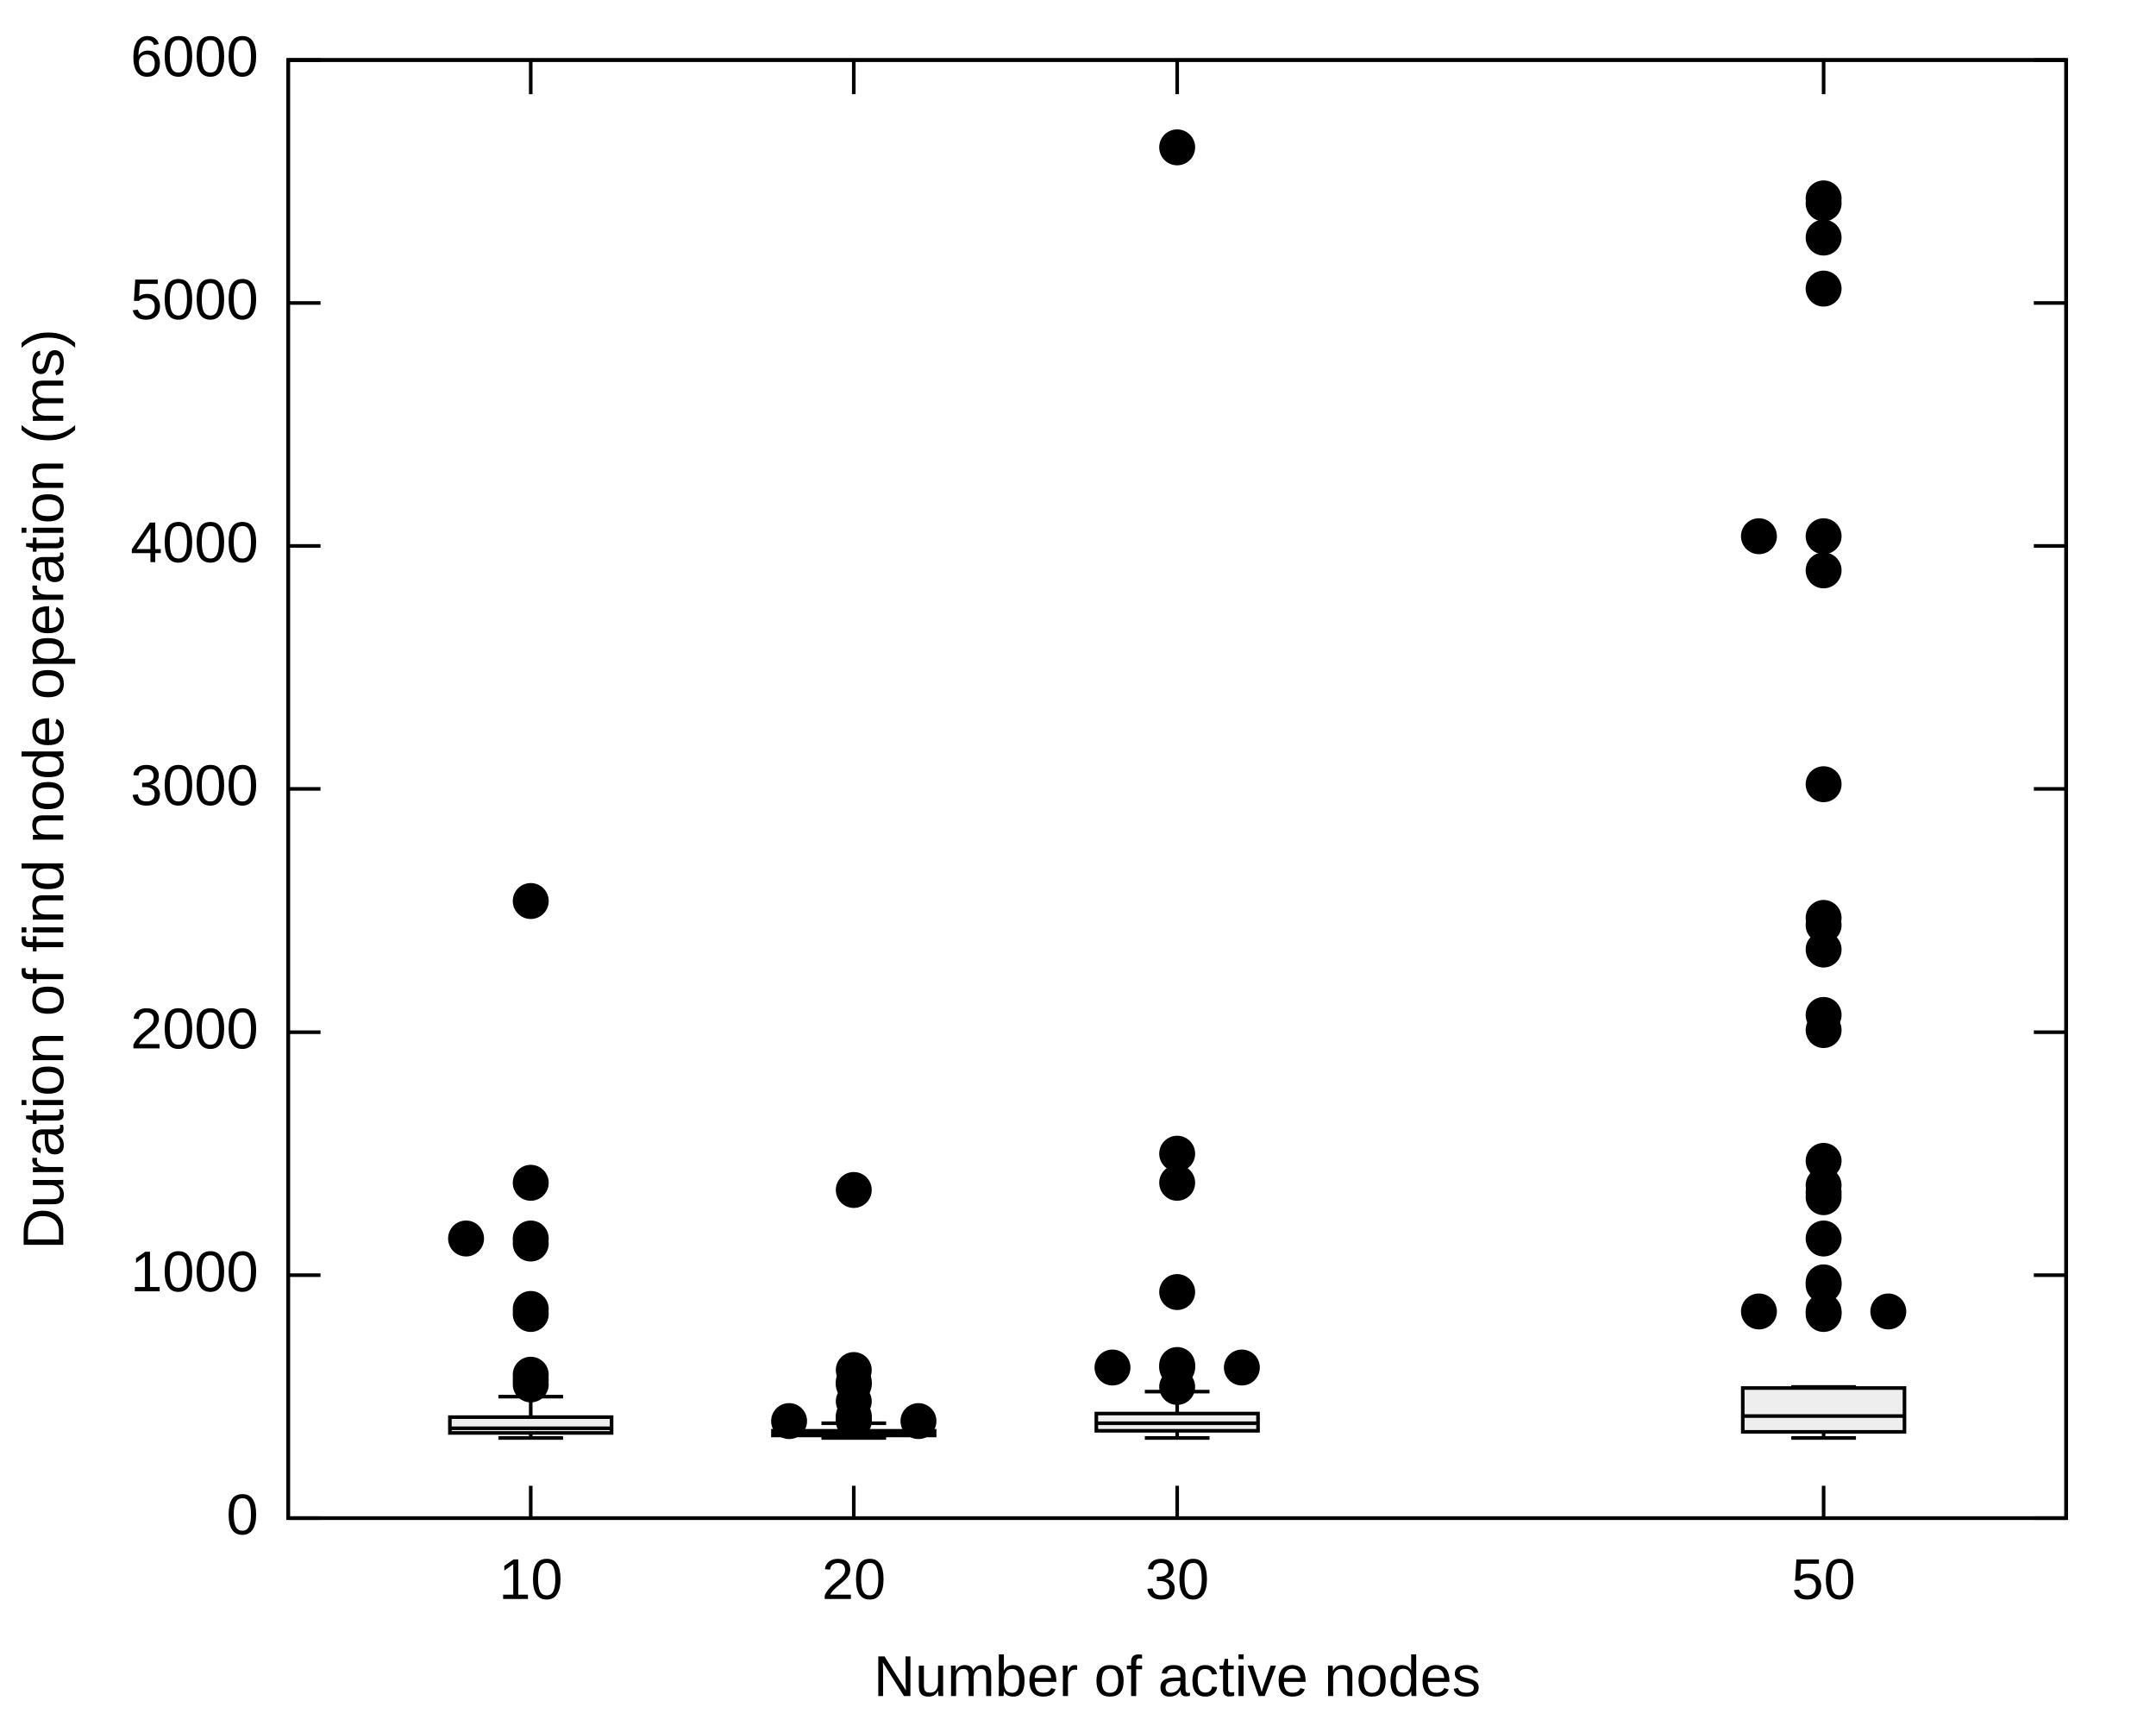
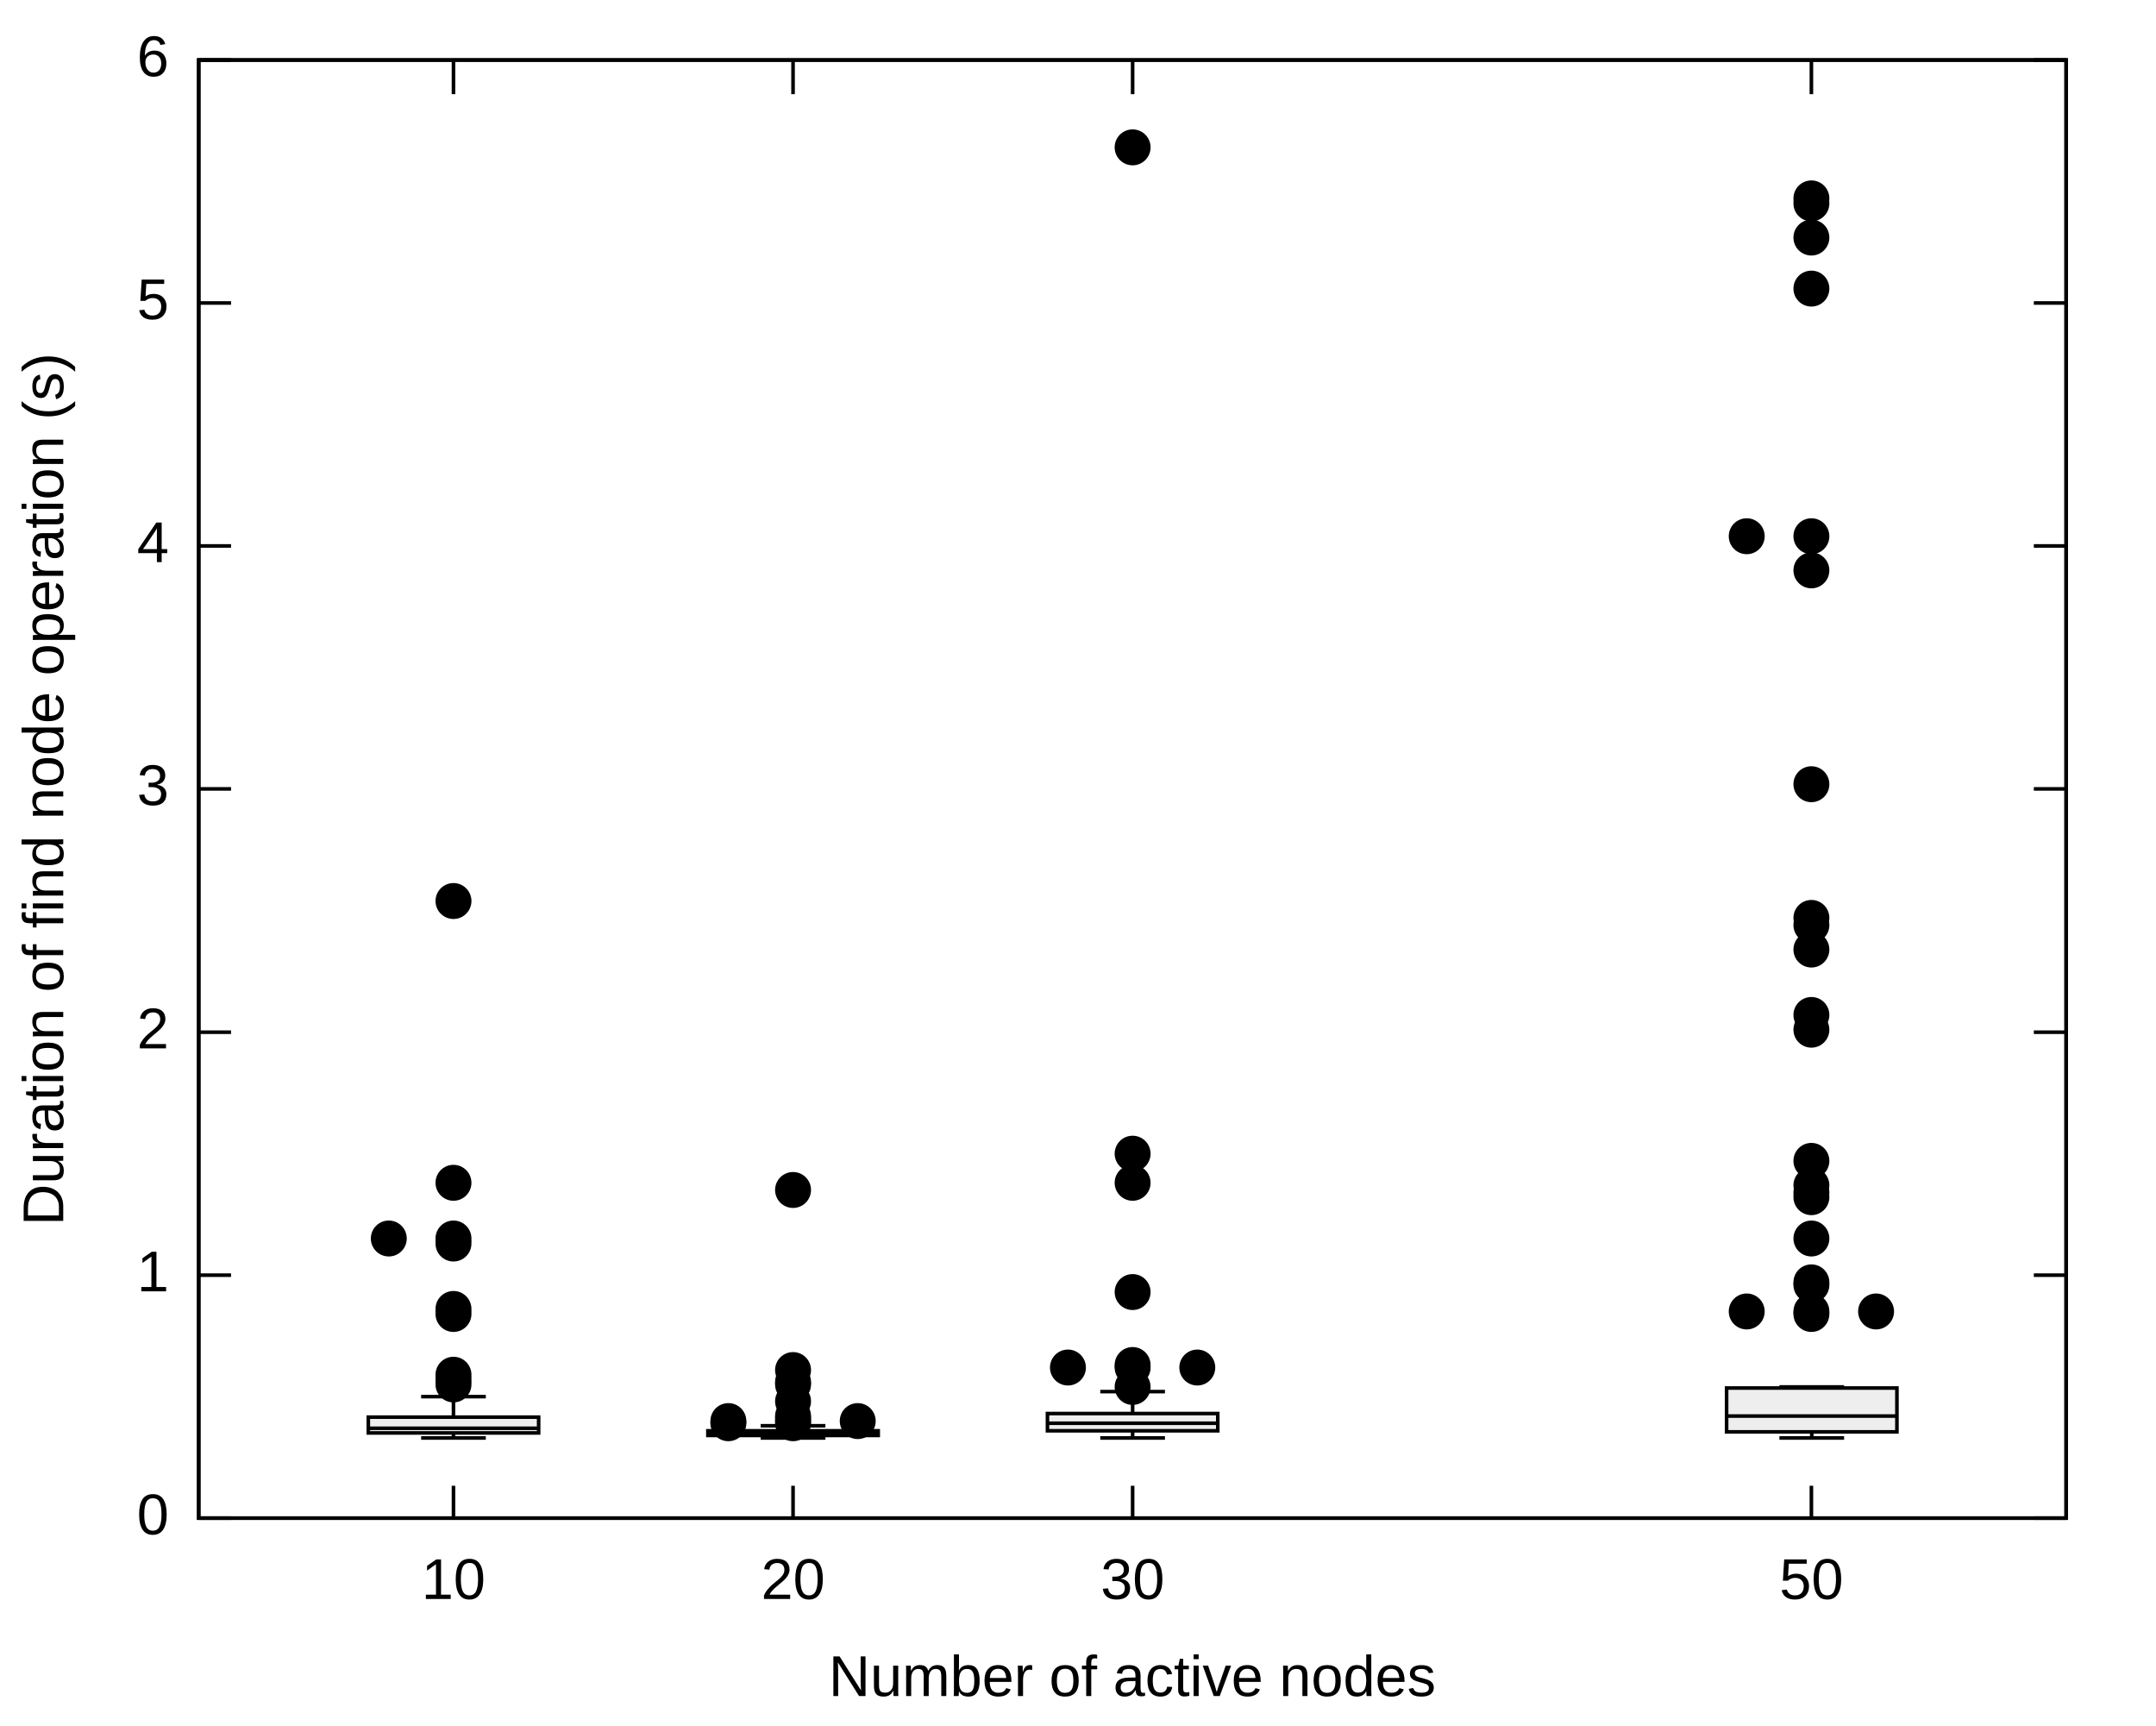
<svg xmlns="http://www.w3.org/2000/svg" xmlns:xlink="http://www.w3.org/1999/xlink" width="600" height="480" viewBox="0 0 600 480">
  <g id="gnuplot_canvas">
    <rect x="0" y="0" width="600" height="480" fill="none" />
    <defs>
      <circle id="gpDot" r="0.5" stroke-width="0.5" />
      <path id="gpPt0" stroke-width="0.222" stroke="currentColor" d="M-1,0 h2 M0,-1 v2" />
      <path id="gpPt1" stroke-width="0.222" stroke="currentColor" d="M-1,-1 L1,1 M1,-1 L-1,1" />
      <path id="gpPt2" stroke-width="0.222" stroke="currentColor" d="M-1,0 L1,0 M0,-1 L0,1 M-1,-1 L1,1 M-1,1 L1,-1" />
      <rect id="gpPt3" stroke-width="0.222" stroke="currentColor" x="-1" y="-1" width="2" height="2" />
      <rect id="gpPt4" stroke-width="0.222" stroke="currentColor" fill="currentColor" x="-1" y="-1" width="2" height="2" />
      <circle id="gpPt5" stroke-width="0.222" stroke="currentColor" cx="0" cy="0" r="1" />
      <use xlink:href="#gpPt5" id="gpPt6" fill="currentColor" stroke="none" />
      <path id="gpPt7" stroke-width="0.222" stroke="currentColor" d="M0,-1.33 L-1.33,0.67 L1.33,0.67 z" />
      <use xlink:href="#gpPt7" id="gpPt8" fill="currentColor" stroke="none" />
      <use xlink:href="#gpPt7" id="gpPt9" stroke="currentColor" transform="rotate(180)" />
      <use xlink:href="#gpPt9" id="gpPt10" fill="currentColor" stroke="none" />
      <use xlink:href="#gpPt3" id="gpPt11" stroke="currentColor" transform="rotate(45)" />
      <use xlink:href="#gpPt11" id="gpPt12" fill="currentColor" stroke="none" />
    </defs>
    <g style="fill:none; color:white; stroke:currentColor; stroke-width:1.00; stroke-linecap:butt; stroke-linejoin:miter">
</g>
    <g style="fill:none; color:black; stroke:currentColor; stroke-width:1.00; stroke-linecap:butt; stroke-linejoin:miter">
-       <path stroke="black" d="M80.2,422.4 L89.2,422.4 M575.0,422.4 L566.0,422.4  h0.01" />
-       <g transform="translate(71.9,426.9)" style="stroke:none; fill:black; font-family:Arial; font-size:12.00pt; text-anchor:end">
+       <path stroke="black" d="M55.3,422.4 L64.3,422.4 M575.0,422.4 L566.0,422.4  h0.01" />
+       <g transform="translate(47.0,426.9)" style="stroke:none; fill:black; font-family:Arial; font-size:12.00pt; text-anchor:end">
        <text> 0</text>
      </g>
-       <path stroke="black" d="M80.2,354.8 L89.2,354.8 M575.0,354.8 L566.0,354.8  h0.01" />
-       <g transform="translate(71.9,359.3)" style="stroke:none; fill:black; font-family:Arial; font-size:12.00pt; text-anchor:end">
-         <text> 1000</text>
+       <path stroke="black" d="M55.3,354.8 L64.3,354.8 M575.0,354.8 L566.0,354.8  h0.01" />
+       <g transform="translate(47.0,359.3)" style="stroke:none; fill:black; font-family:Arial; font-size:12.00pt; text-anchor:end">
+         <text> 1</text>
      </g>
-       <path stroke="black" d="M80.2,287.2 L89.2,287.2 M575.0,287.2 L566.0,287.2  h0.01" />
-       <g transform="translate(71.9,291.7)" style="stroke:none; fill:black; font-family:Arial; font-size:12.00pt; text-anchor:end">
-         <text> 2000</text>
+       <path stroke="black" d="M55.3,287.2 L64.3,287.2 M575.0,287.2 L566.0,287.2  h0.01" />
+       <g transform="translate(47.0,291.7)" style="stroke:none; fill:black; font-family:Arial; font-size:12.00pt; text-anchor:end">
+         <text> 2</text>
      </g>
-       <path stroke="black" d="M80.2,219.5 L89.2,219.5 M575.0,219.5 L566.0,219.5  h0.01" />
-       <g transform="translate(71.9,224.0)" style="stroke:none; fill:black; font-family:Arial; font-size:12.00pt; text-anchor:end">
-         <text> 3000</text>
+       <path stroke="black" d="M55.3,219.5 L64.3,219.5 M575.0,219.5 L566.0,219.5  h0.01" />
+       <g transform="translate(47.0,224.0)" style="stroke:none; fill:black; font-family:Arial; font-size:12.00pt; text-anchor:end">
+         <text> 3</text>
      </g>
-       <path stroke="black" d="M80.2,151.9 L89.2,151.9 M575.0,151.9 L566.0,151.9  h0.01" />
-       <g transform="translate(71.9,156.4)" style="stroke:none; fill:black; font-family:Arial; font-size:12.00pt; text-anchor:end">
-         <text> 4000</text>
+       <path stroke="black" d="M55.3,151.9 L64.3,151.9 M575.0,151.9 L566.0,151.9  h0.01" />
+       <g transform="translate(47.0,156.4)" style="stroke:none; fill:black; font-family:Arial; font-size:12.00pt; text-anchor:end">
+         <text> 4</text>
      </g>
-       <path stroke="black" d="M80.2,84.3 L89.2,84.3 M575.0,84.3 L566.0,84.3  h0.01" />
-       <g transform="translate(71.9,88.8)" style="stroke:none; fill:black; font-family:Arial; font-size:12.00pt; text-anchor:end">
-         <text> 5000</text>
+       <path stroke="black" d="M55.3,84.3 L64.3,84.3 M575.0,84.3 L566.0,84.3  h0.01" />
+       <g transform="translate(47.0,88.8)" style="stroke:none; fill:black; font-family:Arial; font-size:12.00pt; text-anchor:end">
+         <text> 5</text>
      </g>
-       <path stroke="black" d="M80.2,16.7 L89.2,16.7 M575.0,16.7 L566.0,16.7  h0.01" />
-       <g transform="translate(71.9,21.2)" style="stroke:none; fill:black; font-family:Arial; font-size:12.00pt; text-anchor:end">
-         <text> 6000</text>
+       <path stroke="black" d="M55.3,16.7 L64.3,16.7 M575.0,16.7 L566.0,16.7  h0.01" />
+       <g transform="translate(47.0,21.2)" style="stroke:none; fill:black; font-family:Arial; font-size:12.00pt; text-anchor:end">
+         <text> 6</text>
      </g>
-       <path stroke="black" d="M147.7,422.4 L147.7,413.4 M147.7,16.7 L147.7,25.7  h0.01" />
-       <g transform="translate(147.7,444.9)" style="stroke:none; fill:black; font-family:Arial; font-size:12.00pt; text-anchor:middle">
+       <path stroke="black" d="M126.2,422.4 L126.2,413.4 M126.2,16.7 L126.2,25.7  h0.01" />
+       <g transform="translate(126.2,444.9)" style="stroke:none; fill:black; font-family:Arial; font-size:12.00pt; text-anchor:middle">
        <text>10</text>
      </g>
-       <path stroke="black" d="M237.6,422.4 L237.6,413.4 M237.6,16.7 L237.6,25.7  h0.01" />
-       <g transform="translate(237.6,444.9)" style="stroke:none; fill:black; font-family:Arial; font-size:12.00pt; text-anchor:middle">
+       <path stroke="black" d="M220.7,422.4 L220.7,413.4 M220.7,16.7 L220.7,25.7  h0.01" />
+       <g transform="translate(220.7,444.9)" style="stroke:none; fill:black; font-family:Arial; font-size:12.00pt; text-anchor:middle">
        <text>20</text>
      </g>
-       <path stroke="black" d="M327.6,422.4 L327.6,413.4 M327.6,16.7 L327.6,25.7  h0.01" />
-       <g transform="translate(327.6,444.9)" style="stroke:none; fill:black; font-family:Arial; font-size:12.00pt; text-anchor:middle">
+       <path stroke="black" d="M315.2,422.4 L315.2,413.4 M315.2,16.7 L315.2,25.7  h0.01" />
+       <g transform="translate(315.2,444.9)" style="stroke:none; fill:black; font-family:Arial; font-size:12.00pt; text-anchor:middle">
        <text>30</text>
      </g>
-       <path stroke="black" d="M507.5,422.4 L507.5,413.4 M507.5,16.7 L507.5,25.7  h0.01" />
-       <g transform="translate(507.5,444.9)" style="stroke:none; fill:black; font-family:Arial; font-size:12.00pt; text-anchor:middle">
+       <path stroke="black" d="M504.1,422.4 L504.1,413.4 M504.1,16.7 L504.1,25.7  h0.01" />
+       <g transform="translate(504.1,444.9)" style="stroke:none; fill:black; font-family:Arial; font-size:12.00pt; text-anchor:middle">
        <text>50</text>
      </g>
-       <path stroke="black" d="M80.2,16.7 L80.2,422.4 L575.0,422.4 L575.0,16.7 L80.2,16.7 Z  h0.01" />
+       <path stroke="black" d="M55.3,16.7 L55.3,422.4 L575.0,422.4 L575.0,16.7 L55.3,16.7 Z  h0.01" />
      <g transform="translate(17.6,219.6) rotate(270)" style="stroke:none; fill:black; font-family:Arial; font-size:12.00pt; text-anchor:middle">
-         <text>Duration of find node operation (ms)</text>
+         <text>Duration of find node operation (s)</text>
      </g>
-       <g transform="translate(327.6,471.9)" style="stroke:none; fill:black; font-family:Arial; font-size:12.00pt; text-anchor:middle">
+       <g transform="translate(315.1,471.9)" style="stroke:none; fill:black; font-family:Arial; font-size:12.00pt; text-anchor:middle">
        <text>Number of active nodes</text>
      </g>
    </g>
    <g id="gnuplot_plot_1">
      <g style="fill:none; color:#FF9900; stroke:currentColor; stroke-width:1.00; stroke-linecap:butt; stroke-linejoin:miter">
        <g style="stroke:none; shape-rendering:crispEdges">
-           <polygon fill="rgb(190, 190, 190)" fill-opacity="0.25" points="125.2,398.7 170.2,398.7 170.2,394.3 125.2,394.3 " />
+           <polygon fill="rgb(190, 190, 190)" fill-opacity="0.25" points="102.5,398.7 149.9,398.7 149.9,394.3 102.5,394.3 " />
        </g>
-         <path stroke="black" d="M147.7,400.1 L147.7,398.7 M147.7,394.3 L147.7,388.6 M125.2,398.7 L170.2,398.7 L170.2,394.3 L125.2,394.3    L125.2,398.7 Z  h0.01" />
-         <path stroke="black" d="M138.7,388.6 L156.7,388.6 M138.7,400.1 L156.7,400.1 M125.2,397.4 L170.2,397.4  h0.01" />
-         <use xlink:href="#gpPt6" transform="translate(147.7,385.2) scale(4.50)" color="black" />
-         <use xlink:href="#gpPt6" transform="translate(147.7,383.9) scale(4.50)" color="black" />
-         <use xlink:href="#gpPt6" transform="translate(147.7,382.5) scale(4.50)" color="black" />
-         <use xlink:href="#gpPt6" transform="translate(147.7,365.6) scale(4.50)" color="black" />
-         <use xlink:href="#gpPt6" transform="translate(147.7,364.2) scale(4.50)" color="black" />
-         <use xlink:href="#gpPt6" transform="translate(147.7,346.0) scale(4.50)" color="black" />
-         <use xlink:href="#gpPt6" transform="translate(147.7,344.6) scale(4.50)" color="black" />
-         <use xlink:href="#gpPt6" transform="translate(129.7,344.6) scale(4.50)" color="black" />
-         <use xlink:href="#gpPt6" transform="translate(147.7,329.1) scale(4.50)" color="black" />
-         <use xlink:href="#gpPt6" transform="translate(147.7,250.7) scale(4.50)" color="black" />
+         <path stroke="black" d="M126.2,400.1 L126.2,398.7 M126.2,394.3 L126.2,388.6 M102.5,398.7 L149.9,398.7 L149.9,394.3 L102.5,394.3    L102.5,398.7 Z  h0.01" />
+         <path stroke="black" d="M117.2,388.6 L135.2,388.6 M117.2,400.1 L135.2,400.1 M102.5,397.4 L149.9,397.4  h0.01" />
+         <use xlink:href="#gpPt6" transform="translate(126.2,385.2) scale(4.50)" color="black" />
+         <use xlink:href="#gpPt6" transform="translate(126.2,383.9) scale(4.50)" color="black" />
+         <use xlink:href="#gpPt6" transform="translate(126.2,382.5) scale(4.50)" color="black" />
+         <use xlink:href="#gpPt6" transform="translate(126.2,365.6) scale(4.50)" color="black" />
+         <use xlink:href="#gpPt6" transform="translate(126.2,364.2) scale(4.50)" color="black" />
+         <use xlink:href="#gpPt6" transform="translate(126.2,346.0) scale(4.50)" color="black" />
+         <use xlink:href="#gpPt6" transform="translate(126.2,344.6) scale(4.50)" color="black" />
+         <use xlink:href="#gpPt6" transform="translate(108.2,344.6) scale(4.50)" color="black" />
+         <use xlink:href="#gpPt6" transform="translate(126.2,329.1) scale(4.50)" color="black" />
+         <use xlink:href="#gpPt6" transform="translate(126.2,250.7) scale(4.50)" color="black" />
      </g>
    </g>
    <g id="gnuplot_plot_2">
      <g style="fill:none; color:#FF9900; stroke:currentColor; stroke-width:1.00; stroke-linecap:butt; stroke-linejoin:miter">
        <g style="stroke:none; shape-rendering:crispEdges">
-           <polygon fill="rgb(190, 190, 190)" fill-opacity="0.25" points="215.1,399.4 260.1,399.4 260.1,398.1 215.1,398.1 " />
+           <polygon fill="rgb(190, 190, 190)" fill-opacity="0.25" points="197.0,399.4 244.4,399.4 244.4,398.1 197.0,398.1 " />
        </g>
-         <path stroke="black" d="M237.6,400.1 L237.6,399.4 M237.6,398.1 L237.6,396.0 M215.1,399.4 L260.1,399.4 L260.1,398.1 L215.1,398.1    L215.1,399.4 Z  h0.01" />
-         <path stroke="black" d="M228.6,396.0 L246.6,396.0 M228.6,400.1 L246.6,400.1 M215.1,398.7 L260.1,398.7  h0.01" />
-         <use xlink:href="#gpPt6" transform="translate(237.6,395.4) scale(4.50)" color="black" />
-         <use xlink:href="#gpPt6" transform="translate(219.6,395.4) scale(4.50)" color="black" />
-         <use xlink:href="#gpPt6" transform="translate(255.6,395.4) scale(4.50)" color="black" />
-         <use xlink:href="#gpPt6" transform="translate(237.6,394.7) scale(4.50)" color="black" />
-         <use xlink:href="#gpPt6" transform="translate(237.6,394.0) scale(4.50)" color="black" />
-         <use xlink:href="#gpPt6" transform="translate(237.6,389.9) scale(4.50)" color="black" />
-         <use xlink:href="#gpPt6" transform="translate(237.6,385.2) scale(4.50)" color="black" />
-         <use xlink:href="#gpPt6" transform="translate(237.6,384.5) scale(4.50)" color="black" />
-         <use xlink:href="#gpPt6" transform="translate(237.6,381.2) scale(4.50)" color="black" />
-         <use xlink:href="#gpPt6" transform="translate(237.6,331.1) scale(4.50)" color="black" />
+         <path stroke="black" d="M220.7,400.1 L220.7,399.4 M220.7,398.1 L220.7,396.7 M197.0,399.4 L244.4,399.4 L244.4,398.1 L197.0,398.1    L197.0,399.4 Z  h0.01" />
+         <path stroke="black" d="M211.7,396.7 L229.7,396.7 M211.7,400.1 L229.7,400.1 M197.0,398.7 L244.4,398.7  h0.01" />
+         <use xlink:href="#gpPt6" transform="translate(220.7,396.0) scale(4.50)" color="black" />
+         <use xlink:href="#gpPt6" transform="translate(202.7,396.0) scale(4.50)" color="black" />
+         <use xlink:href="#gpPt6" transform="translate(220.7,395.4) scale(4.50)" color="black" />
+         <use xlink:href="#gpPt6" transform="translate(202.7,395.4) scale(4.50)" color="black" />
+         <use xlink:href="#gpPt6" transform="translate(238.7,395.4) scale(4.50)" color="black" />
+         <use xlink:href="#gpPt6" transform="translate(220.7,394.7) scale(4.50)" color="black" />
+         <use xlink:href="#gpPt6" transform="translate(220.7,394.0) scale(4.50)" color="black" />
+         <use xlink:href="#gpPt6" transform="translate(220.7,389.9) scale(4.50)" color="black" />
+         <use xlink:href="#gpPt6" transform="translate(220.7,385.2) scale(4.50)" color="black" />
+         <use xlink:href="#gpPt6" transform="translate(220.7,384.5) scale(4.50)" color="black" />
+         <use xlink:href="#gpPt6" transform="translate(220.7,381.2) scale(4.50)" color="black" />
+         <use xlink:href="#gpPt6" transform="translate(220.7,331.1) scale(4.50)" color="black" />
      </g>
    </g>
    <g id="gnuplot_plot_3">
      <g style="fill:none; color:#FF9900; stroke:currentColor; stroke-width:1.00; stroke-linecap:butt; stroke-linejoin:miter">
        <g style="stroke:none; shape-rendering:crispEdges">
-           <polygon fill="rgb(190, 190, 190)" fill-opacity="0.25" points="305.1,398.1 350.1,398.1 350.1,393.3 305.1,393.3 " />
+           <polygon fill="rgb(190, 190, 190)" fill-opacity="0.25" points="291.5,398.1 338.9,398.1 338.9,393.3 291.5,393.3 " />
        </g>
-         <path stroke="black" d="M327.6,400.1 L327.6,398.1 M327.6,393.3 L327.6,387.2 M305.1,398.1 L350.1,398.1 L350.1,393.3 L305.1,393.3    L305.1,398.1 Z  h0.01" />
-         <path stroke="black" d="M318.6,387.2 L336.6,387.2 M318.6,400.1 L336.6,400.1 M305.1,396.0 L350.1,396.0  h0.01" />
-         <use xlink:href="#gpPt6" transform="translate(327.6,385.9) scale(4.50)" color="black" />
-         <use xlink:href="#gpPt6" transform="translate(327.6,380.5) scale(4.50)" color="black" />
-         <use xlink:href="#gpPt6" transform="translate(309.6,380.5) scale(4.50)" color="black" />
-         <use xlink:href="#gpPt6" transform="translate(345.6,380.5) scale(4.50)" color="black" />
-         <use xlink:href="#gpPt6" transform="translate(327.6,379.8) scale(4.50)" color="black" />
-         <use xlink:href="#gpPt6" transform="translate(327.6,359.5) scale(4.50)" color="black" />
-         <use xlink:href="#gpPt6" transform="translate(327.6,329.1) scale(4.50)" color="black" />
-         <use xlink:href="#gpPt6" transform="translate(327.6,321.0) scale(4.50)" color="black" />
-         <use xlink:href="#gpPt6" transform="translate(327.6,41.0) scale(4.50)" color="black" />
+         <path stroke="black" d="M315.2,400.1 L315.2,398.1 M315.2,393.3 L315.2,387.2 M291.5,398.1 L338.9,398.1 L338.9,393.3 L291.5,393.3    L291.5,398.1 Z  h0.01" />
+         <path stroke="black" d="M306.2,387.2 L324.2,387.2 M306.2,400.1 L324.2,400.1 M291.5,396.0 L338.9,396.0  h0.01" />
+         <use xlink:href="#gpPt6" transform="translate(315.2,385.9) scale(4.50)" color="black" />
+         <use xlink:href="#gpPt6" transform="translate(315.2,380.5) scale(4.50)" color="black" />
+         <use xlink:href="#gpPt6" transform="translate(297.2,380.5) scale(4.50)" color="black" />
+         <use xlink:href="#gpPt6" transform="translate(333.2,380.5) scale(4.50)" color="black" />
+         <use xlink:href="#gpPt6" transform="translate(315.2,379.8) scale(4.50)" color="black" />
+         <use xlink:href="#gpPt6" transform="translate(315.2,359.5) scale(4.50)" color="black" />
+         <use xlink:href="#gpPt6" transform="translate(315.2,329.1) scale(4.50)" color="black" />
+         <use xlink:href="#gpPt6" transform="translate(315.2,321.0) scale(4.50)" color="black" />
+         <use xlink:href="#gpPt6" transform="translate(315.2,41.0) scale(4.50)" color="black" />
      </g>
    </g>
    <g id="gnuplot_plot_4">
      <g style="fill:none; color:#FF9900; stroke:currentColor; stroke-width:1.00; stroke-linecap:butt; stroke-linejoin:miter">
        <g style="stroke:none; shape-rendering:crispEdges">
-           <polygon fill="rgb(190, 190, 190)" fill-opacity="0.25" points="485.0,398.4 530.0,398.4 530.0,386.2 485.0,386.2 " />
+           <polygon fill="rgb(190, 190, 190)" fill-opacity="0.25" points="480.5,398.4 527.9,398.4 527.9,386.2 480.5,386.2 " />
        </g>
-         <path stroke="black" d="M507.5,400.1 L507.5,398.4 M507.5,386.2 L507.5,385.9 M485.0,398.4 L530.0,398.4 L530.0,386.2 L485.0,386.2    L485.0,398.4 Z  h0.01" />
-         <path stroke="black" d="M498.5,385.9 L516.5,385.9 M498.5,400.1 L516.5,400.1 M485.0,394.0 L530.0,394.0  h0.01" />
-         <use xlink:href="#gpPt6" transform="translate(507.5,365.6) scale(4.50)" color="black" />
-         <use xlink:href="#gpPt6" transform="translate(507.5,364.9) scale(4.50)" color="black" />
-         <use xlink:href="#gpPt6" transform="translate(489.5,364.9) scale(4.50)" color="black" />
-         <use xlink:href="#gpPt6" transform="translate(525.5,364.9) scale(4.50)" color="black" />
-         <use xlink:href="#gpPt6" transform="translate(507.5,357.5) scale(4.50)" color="black" />
-         <use xlink:href="#gpPt6" transform="translate(507.5,356.8) scale(4.50)" color="black" />
-         <use xlink:href="#gpPt6" transform="translate(507.5,344.6) scale(4.50)" color="black" />
-         <use xlink:href="#gpPt6" transform="translate(507.5,333.1) scale(4.50)" color="black" />
-         <use xlink:href="#gpPt6" transform="translate(507.5,331.8) scale(4.50)" color="black" />
-         <use xlink:href="#gpPt6" transform="translate(507.5,329.8) scale(4.50)" color="black" />
-         <use xlink:href="#gpPt6" transform="translate(507.5,323.0) scale(4.50)" color="black" />
-         <use xlink:href="#gpPt6" transform="translate(507.5,286.6) scale(4.50)" color="black" />
-         <use xlink:href="#gpPt6" transform="translate(507.5,282.4) scale(4.50)" color="black" />
-         <use xlink:href="#gpPt6" transform="translate(507.5,264.2) scale(4.50)" color="black" />
-         <use xlink:href="#gpPt6" transform="translate(507.5,257.4) scale(4.50)" color="black" />
-         <use xlink:href="#gpPt6" transform="translate(507.5,255.4) scale(4.50)" color="black" />
-         <use xlink:href="#gpPt6" transform="translate(507.5,218.2) scale(4.50)" color="black" />
-         <use xlink:href="#gpPt6" transform="translate(507.5,158.7) scale(4.50)" color="black" />
-         <use xlink:href="#gpPt6" transform="translate(507.5,149.2) scale(4.50)" color="black" />
-         <use xlink:href="#gpPt6" transform="translate(489.5,149.2) scale(4.50)" color="black" />
-         <use xlink:href="#gpPt6" transform="translate(507.5,80.3) scale(4.50)" color="black" />
-         <use xlink:href="#gpPt6" transform="translate(507.5,66.1) scale(4.50)" color="black" />
-         <use xlink:href="#gpPt6" transform="translate(507.5,56.6) scale(4.50)" color="black" />
-         <use xlink:href="#gpPt6" transform="translate(507.5,55.2) scale(4.50)" color="black" />
+         <path stroke="black" d="M504.2,400.1 L504.2,398.4 M504.2,386.2 L504.2,385.9 M480.5,398.4 L527.9,398.4 L527.9,386.2 L480.5,386.2    L480.5,398.4 Z  h0.01" />
+         <path stroke="black" d="M495.2,385.9 L513.2,385.9 M495.2,400.1 L513.2,400.1 M480.5,394.0 L527.9,394.0  h0.01" />
+         <use xlink:href="#gpPt6" transform="translate(504.1,365.6) scale(4.50)" color="black" />
+         <use xlink:href="#gpPt6" transform="translate(504.1,364.9) scale(4.50)" color="black" />
+         <use xlink:href="#gpPt6" transform="translate(486.1,364.9) scale(4.50)" color="black" />
+         <use xlink:href="#gpPt6" transform="translate(522.1,364.9) scale(4.50)" color="black" />
+         <use xlink:href="#gpPt6" transform="translate(504.1,357.5) scale(4.50)" color="black" />
+         <use xlink:href="#gpPt6" transform="translate(504.1,356.8) scale(4.50)" color="black" />
+         <use xlink:href="#gpPt6" transform="translate(504.1,344.6) scale(4.50)" color="black" />
+         <use xlink:href="#gpPt6" transform="translate(504.1,333.1) scale(4.50)" color="black" />
+         <use xlink:href="#gpPt6" transform="translate(504.1,331.8) scale(4.50)" color="black" />
+         <use xlink:href="#gpPt6" transform="translate(504.1,329.8) scale(4.50)" color="black" />
+         <use xlink:href="#gpPt6" transform="translate(504.1,323.0) scale(4.50)" color="black" />
+         <use xlink:href="#gpPt6" transform="translate(504.1,286.5) scale(4.50)" color="black" />
+         <use xlink:href="#gpPt6" transform="translate(504.1,282.4) scale(4.50)" color="black" />
+         <use xlink:href="#gpPt6" transform="translate(504.1,264.2) scale(4.50)" color="black" />
+         <use xlink:href="#gpPt6" transform="translate(504.1,257.4) scale(4.50)" color="black" />
+         <use xlink:href="#gpPt6" transform="translate(504.1,255.4) scale(4.50)" color="black" />
+         <use xlink:href="#gpPt6" transform="translate(504.1,218.2) scale(4.50)" color="black" />
+         <use xlink:href="#gpPt6" transform="translate(504.1,158.7) scale(4.50)" color="black" />
+         <use xlink:href="#gpPt6" transform="translate(504.1,149.2) scale(4.50)" color="black" />
+         <use xlink:href="#gpPt6" transform="translate(486.1,149.2) scale(4.50)" color="black" />
+         <use xlink:href="#gpPt6" transform="translate(504.1,80.3) scale(4.50)" color="black" />
+         <use xlink:href="#gpPt6" transform="translate(504.1,66.1) scale(4.50)" color="black" />
+         <use xlink:href="#gpPt6" transform="translate(504.1,56.6) scale(4.50)" color="black" />
+         <use xlink:href="#gpPt6" transform="translate(504.1,55.2) scale(4.50)" color="black" />
      </g>
    </g>
    <g style="fill:none; color:black; stroke:currentColor; stroke-width:1.00; stroke-linecap:butt; stroke-linejoin:miter">
-       <path stroke="black" d="M80.2,16.7 L80.2,422.4 L575.0,422.4 L575.0,16.7 L80.2,16.7 Z  h0.01" />
+       <path stroke="black" d="M55.3,16.7 L55.3,422.4 L575.0,422.4 L575.0,16.7 L55.3,16.7 Z  h0.01" />
    </g>
  </g>
</svg>
